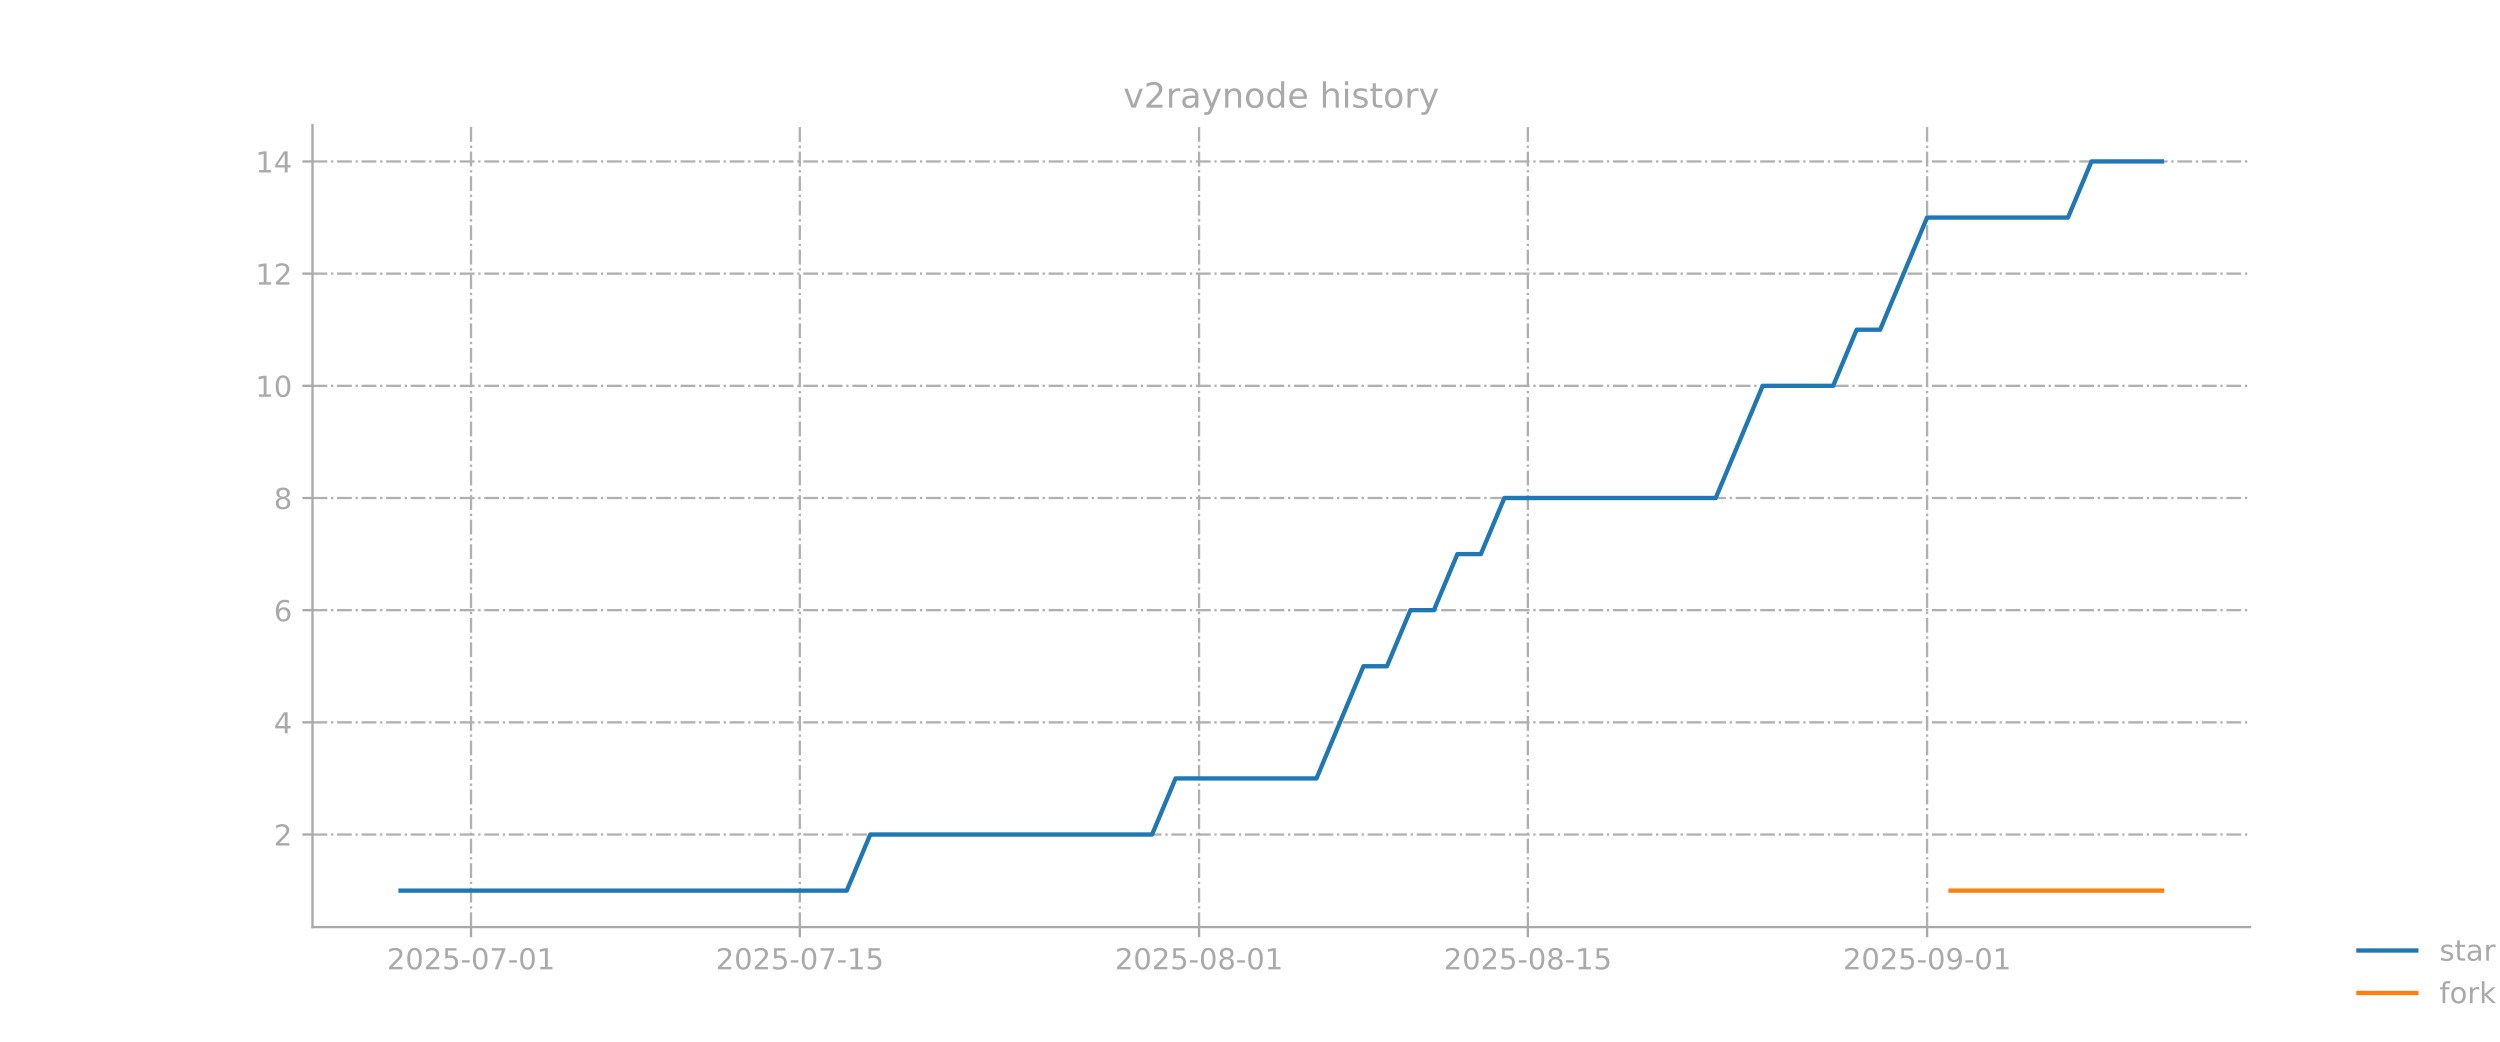
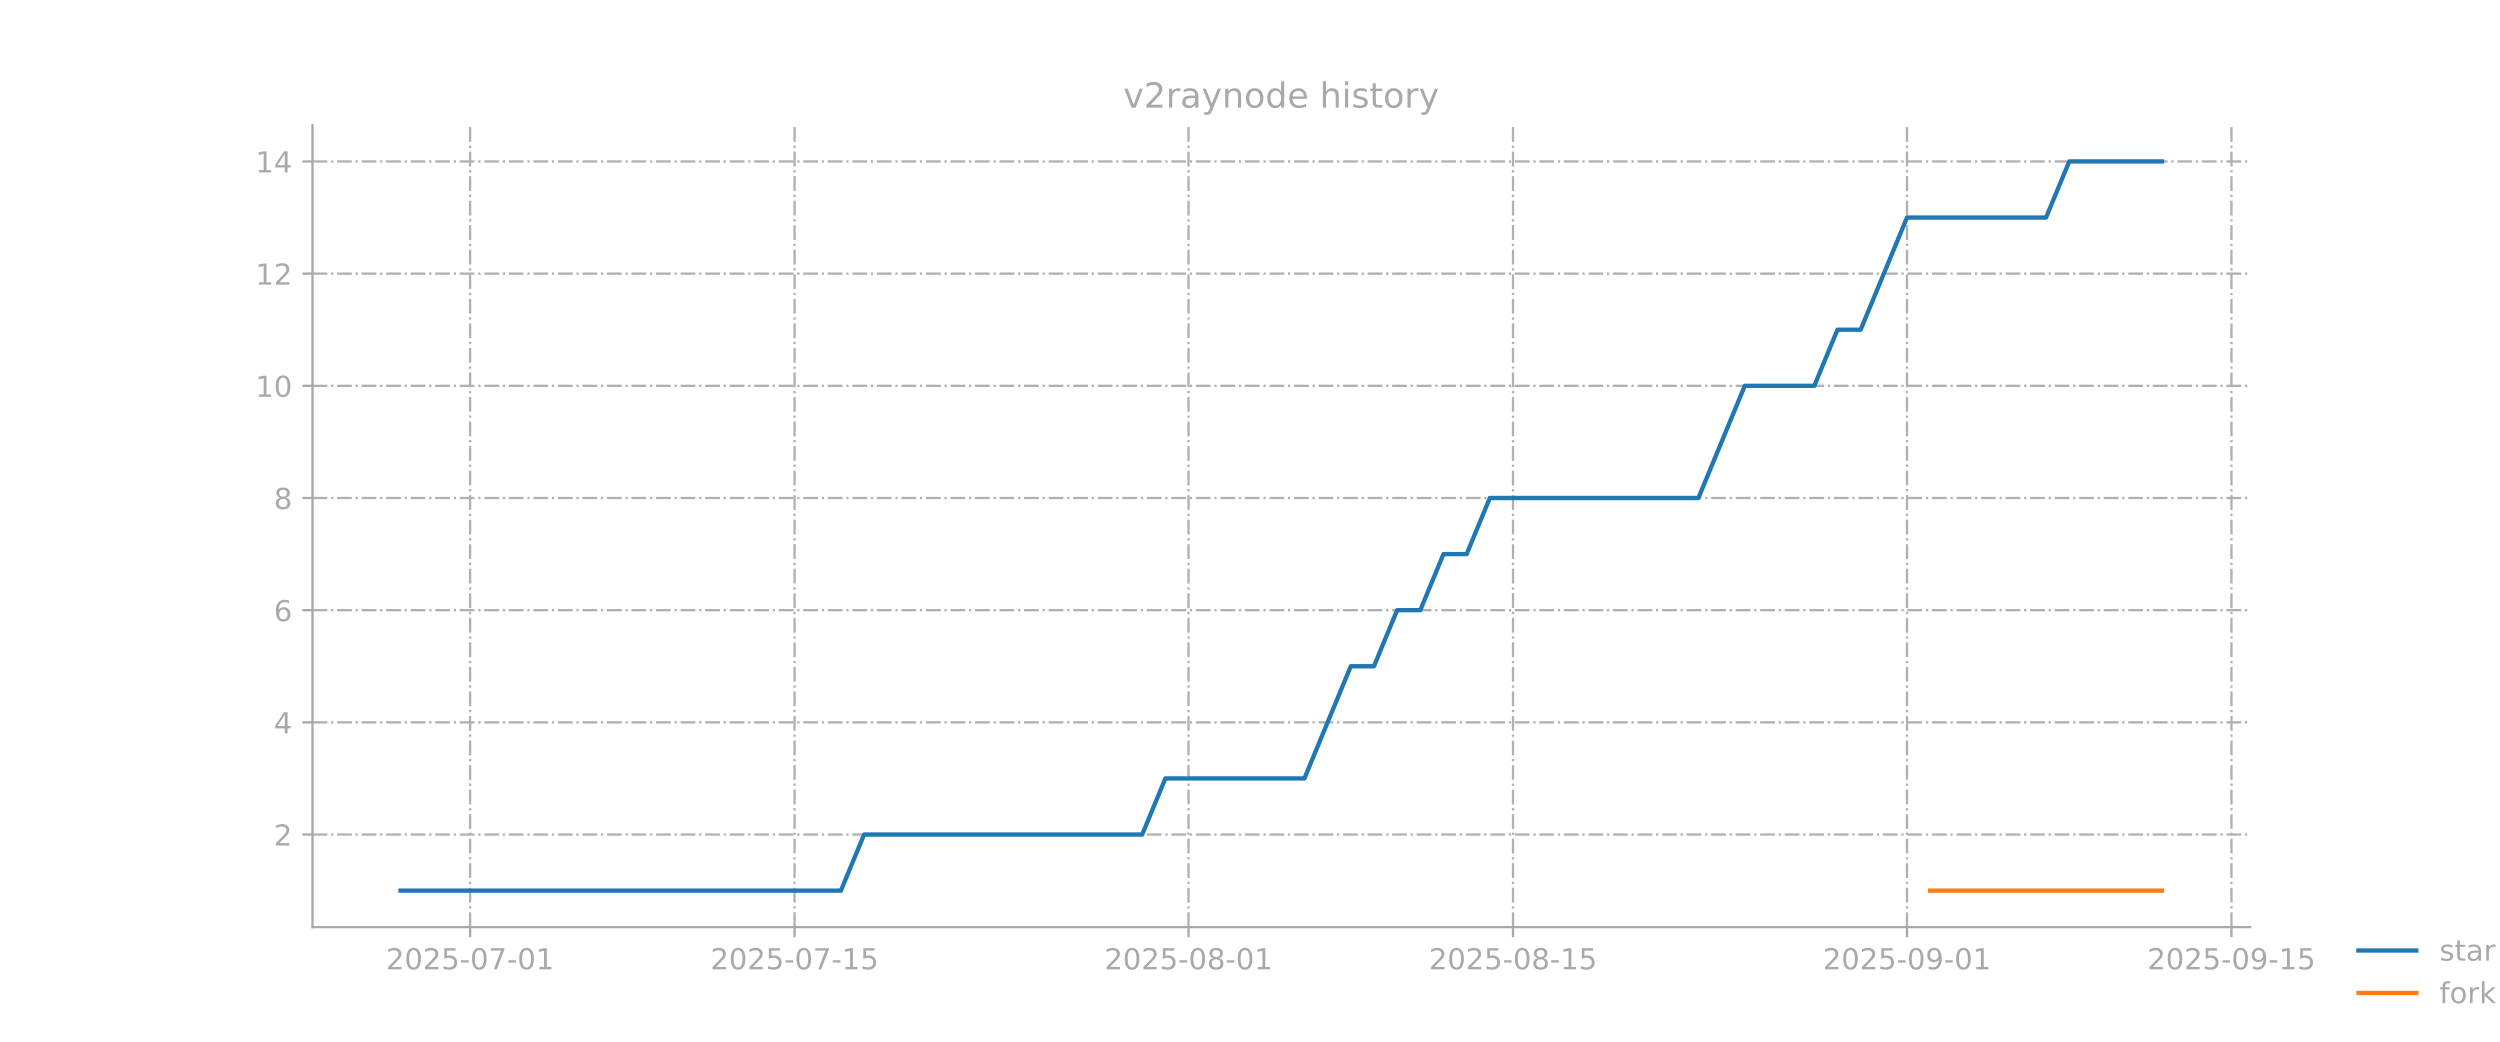
<svg xmlns="http://www.w3.org/2000/svg" xmlns:xlink="http://www.w3.org/1999/xlink" width="864pt" height="360pt" viewBox="0 0 864 360" version="1.1">
  <defs>
    <style type="text/css">*{stroke-linejoin: round; stroke-linecap: butt}</style>
  </defs>
  <g id="figure_1">
    <g id="patch_1">
      <path d="M 0 360  L 864 360  L 864 0  L 0 0  L 0 360  z " style="fill: none; opacity: 0" />
    </g>
    <g id="axes_1">
      <g id="patch_2">
        <path d="M 108 320.4  L 777.6 320.4  L 777.6 43.2  L 108 43.2  L 108 320.4  z " style="fill: none; opacity: 0" />
      </g>
      <g id="matplotlib.axis_1">
        <g id="xtick_1">
          <g id="line2d_1">
-             <path d="M 162.785 320.4  L 162.785 43.2  " clip-path="url(#pf9da9f8be7)" style="fill: none; stroke-dasharray: 5.12,1.28,0.8,1.28; stroke-dashoffset: 0; stroke: #b0b0b0; stroke-width: 0.8" />
+             <path d="M 162.465 320.4  L 162.465 43.2  " clip-path="url(#p95739f2fbc)" style="fill: none; stroke-dasharray: 5.12,1.28,0.8,1.28; stroke-dashoffset: 0; stroke: #b0b0b0; stroke-width: 0.8" />
          </g>
          <g id="line2d_2">
            <defs>
-               <path id="m1b3e5ca764" d="M 0 0  L 0 3.5  " style="stroke: #a9a9a9; stroke-width: 0.8" />
+               <path id="maee6876b68" d="M 0 0  L 0 3.5  " style="stroke: #a9a9a9; stroke-width: 0.8" />
            </defs>
            <g>
-               <use xlink:href="#m1b3e5ca764" x="162.785" y="320.4" style="fill: #a9a9a9; stroke: #a9a9a9; stroke-width: 0.8" />
+               <use xlink:href="#maee6876b68" x="162.465" y="320.4" style="fill: #a9a9a9; stroke: #a9a9a9; stroke-width: 0.8" />
            </g>
          </g>
          <g id="text_1">
-             <g style="fill: #a9a9a9" transform="translate(133.7276 334.9984) scale(0.1 -0.1)">
+             <g style="fill: #a9a9a9" transform="translate(133.4073 334.9984) scale(0.1 -0.1)">
              <defs>
                <path id="DejaVuSans-32" d="M 1228 531  L 3431 531  L 3431 0  L 469 0  L 469 531  Q 828 903 1448 1529  Q 2069 2156 2228 2338  Q 2531 2678 2651 2914  Q 2772 3150 2772 3378  Q 2772 3750 2511 3984  Q 2250 4219 1831 4219  Q 1534 4219 1204 4116  Q 875 4013 500 3803  L 500 4441  Q 881 4594 1212 4672  Q 1544 4750 1819 4750  Q 2544 4750 2975 4387  Q 3406 4025 3406 3419  Q 3406 3131 3298 2873  Q 3191 2616 2906 2266  Q 2828 2175 2409 1742  Q 1991 1309 1228 531  z " transform="scale(0.015625)" />
                <path id="DejaVuSans-30" d="M 2034 4250  Q 1547 4250 1301 3770  Q 1056 3291 1056 2328  Q 1056 1369 1301 889  Q 1547 409 2034 409  Q 2525 409 2770 889  Q 3016 1369 3016 2328  Q 3016 3291 2770 3770  Q 2525 4250 2034 4250  z M 2034 4750  Q 2819 4750 3233 4129  Q 3647 3509 3647 2328  Q 3647 1150 3233 529  Q 2819 -91 2034 -91  Q 1250 -91 836 529  Q 422 1150 422 2328  Q 422 3509 836 4129  Q 1250 4750 2034 4750  z " transform="scale(0.015625)" />
                <path id="DejaVuSans-35" d="M 691 4666  L 3169 4666  L 3169 4134  L 1269 4134  L 1269 2991  Q 1406 3038 1543 3061  Q 1681 3084 1819 3084  Q 2600 3084 3056 2656  Q 3513 2228 3513 1497  Q 3513 744 3044 326  Q 2575 -91 1722 -91  Q 1428 -91 1123 -41  Q 819 9 494 109  L 494 744  Q 775 591 1075 516  Q 1375 441 1709 441  Q 2250 441 2565 725  Q 2881 1009 2881 1497  Q 2881 1984 2565 2268  Q 2250 2553 1709 2553  Q 1456 2553 1204 2497  Q 953 2441 691 2322  L 691 4666  z " transform="scale(0.015625)" />
                <path id="DejaVuSans-2d" d="M 313 2009  L 1997 2009  L 1997 1497  L 313 1497  L 313 2009  z " transform="scale(0.015625)" />
                <path id="DejaVuSans-37" d="M 525 4666  L 3525 4666  L 3525 4397  L 1831 0  L 1172 0  L 2766 4134  L 525 4134  L 525 4666  z " transform="scale(0.015625)" />
                <path id="DejaVuSans-31" d="M 794 531  L 1825 531  L 1825 4091  L 703 3866  L 703 4441  L 1819 4666  L 2450 4666  L 2450 531  L 3481 531  L 3481 0  L 794 0  L 794 531  z " transform="scale(0.015625)" />
              </defs>
              <use xlink:href="#DejaVuSans-32" />
              <use xlink:href="#DejaVuSans-30" transform="translate(63.62305 0)" />
              <use xlink:href="#DejaVuSans-32" transform="translate(127.2461 0)" />
              <use xlink:href="#DejaVuSans-35" transform="translate(190.8691 0)" />
              <use xlink:href="#DejaVuSans-2d" transform="translate(254.4922 0)" />
              <use xlink:href="#DejaVuSans-30" transform="translate(290.5762 0)" />
              <use xlink:href="#DejaVuSans-37" transform="translate(354.1992 0)" />
              <use xlink:href="#DejaVuSans-2d" transform="translate(417.8223 0)" />
              <use xlink:href="#DejaVuSans-30" transform="translate(453.9062 0)" />
              <use xlink:href="#DejaVuSans-31" transform="translate(517.5293 0)" />
            </g>
          </g>
        </g>
        <g id="xtick_2">
          <g id="line2d_3">
-             <path d="M 276.415 320.4  L 276.415 43.2  " clip-path="url(#pf9da9f8be7)" style="fill: none; stroke-dasharray: 5.12,1.28,0.8,1.28; stroke-dashoffset: 0; stroke: #b0b0b0; stroke-width: 0.8" />
+             <path d="M 274.599 320.4  L 274.599 43.2  " clip-path="url(#p95739f2fbc)" style="fill: none; stroke-dasharray: 5.12,1.28,0.8,1.28; stroke-dashoffset: 0; stroke: #b0b0b0; stroke-width: 0.8" />
          </g>
          <g id="line2d_4">
            <g>
-               <use xlink:href="#m1b3e5ca764" x="276.415" y="320.4" style="fill: #a9a9a9; stroke: #a9a9a9; stroke-width: 0.8" />
+               <use xlink:href="#maee6876b68" x="274.599" y="320.4" style="fill: #a9a9a9; stroke: #a9a9a9; stroke-width: 0.8" />
            </g>
          </g>
          <g id="text_2">
-             <g style="fill: #a9a9a9" transform="translate(247.3567 334.9984) scale(0.1 -0.1)">
+             <g style="fill: #a9a9a9" transform="translate(245.5412 334.9984) scale(0.1 -0.1)">
              <use xlink:href="#DejaVuSans-32" />
              <use xlink:href="#DejaVuSans-30" transform="translate(63.62305 0)" />
              <use xlink:href="#DejaVuSans-32" transform="translate(127.2461 0)" />
              <use xlink:href="#DejaVuSans-35" transform="translate(190.8691 0)" />
              <use xlink:href="#DejaVuSans-2d" transform="translate(254.4922 0)" />
              <use xlink:href="#DejaVuSans-30" transform="translate(290.5762 0)" />
              <use xlink:href="#DejaVuSans-37" transform="translate(354.1992 0)" />
              <use xlink:href="#DejaVuSans-2d" transform="translate(417.8223 0)" />
              <use xlink:href="#DejaVuSans-31" transform="translate(453.9062 0)" />
              <use xlink:href="#DejaVuSans-35" transform="translate(517.5293 0)" />
            </g>
          </g>
        </g>
        <g id="xtick_3">
          <g id="line2d_5">
-             <path d="M 414.393 320.4  L 414.393 43.2  " clip-path="url(#pf9da9f8be7)" style="fill: none; stroke-dasharray: 5.12,1.28,0.8,1.28; stroke-dashoffset: 0; stroke: #b0b0b0; stroke-width: 0.8" />
+             <path d="M 410.762 320.4  L 410.762 43.2  " clip-path="url(#p95739f2fbc)" style="fill: none; stroke-dasharray: 5.12,1.28,0.8,1.28; stroke-dashoffset: 0; stroke: #b0b0b0; stroke-width: 0.8" />
          </g>
          <g id="line2d_6">
            <g>
-               <use xlink:href="#m1b3e5ca764" x="414.393" y="320.4" style="fill: #a9a9a9; stroke: #a9a9a9; stroke-width: 0.8" />
+               <use xlink:href="#maee6876b68" x="410.762" y="320.4" style="fill: #a9a9a9; stroke: #a9a9a9; stroke-width: 0.8" />
            </g>
          </g>
          <g id="text_3">
-             <g style="fill: #a9a9a9" transform="translate(385.3349 334.9984) scale(0.1 -0.1)">
+             <g style="fill: #a9a9a9" transform="translate(381.7039 334.9984) scale(0.1 -0.1)">
              <defs>
                <path id="DejaVuSans-38" d="M 2034 2216  Q 1584 2216 1326 1975  Q 1069 1734 1069 1313  Q 1069 891 1326 650  Q 1584 409 2034 409  Q 2484 409 2743 651  Q 3003 894 3003 1313  Q 3003 1734 2745 1975  Q 2488 2216 2034 2216  z M 1403 2484  Q 997 2584 770 2862  Q 544 3141 544 3541  Q 544 4100 942 4425  Q 1341 4750 2034 4750  Q 2731 4750 3128 4425  Q 3525 4100 3525 3541  Q 3525 3141 3298 2862  Q 3072 2584 2669 2484  Q 3125 2378 3379 2068  Q 3634 1759 3634 1313  Q 3634 634 3220 271  Q 2806 -91 2034 -91  Q 1263 -91 848 271  Q 434 634 434 1313  Q 434 1759 690 2068  Q 947 2378 1403 2484  z M 1172 3481  Q 1172 3119 1398 2916  Q 1625 2713 2034 2713  Q 2441 2713 2670 2916  Q 2900 3119 2900 3481  Q 2900 3844 2670 4047  Q 2441 4250 2034 4250  Q 1625 4250 1398 4047  Q 1172 3844 1172 3481  z " transform="scale(0.015625)" />
              </defs>
              <use xlink:href="#DejaVuSans-32" />
              <use xlink:href="#DejaVuSans-30" transform="translate(63.62305 0)" />
              <use xlink:href="#DejaVuSans-32" transform="translate(127.2461 0)" />
              <use xlink:href="#DejaVuSans-35" transform="translate(190.8691 0)" />
              <use xlink:href="#DejaVuSans-2d" transform="translate(254.4922 0)" />
              <use xlink:href="#DejaVuSans-30" transform="translate(290.5762 0)" />
              <use xlink:href="#DejaVuSans-38" transform="translate(354.1992 0)" />
              <use xlink:href="#DejaVuSans-2d" transform="translate(417.8223 0)" />
              <use xlink:href="#DejaVuSans-30" transform="translate(453.9062 0)" />
              <use xlink:href="#DejaVuSans-31" transform="translate(517.5293 0)" />
            </g>
          </g>
        </g>
        <g id="xtick_4">
          <g id="line2d_7">
-             <path d="M 528.022 320.4  L 528.022 43.2  " clip-path="url(#pf9da9f8be7)" style="fill: none; stroke-dasharray: 5.12,1.28,0.8,1.28; stroke-dashoffset: 0; stroke: #b0b0b0; stroke-width: 0.8" />
+             <path d="M 522.896 320.4  L 522.896 43.2  " clip-path="url(#p95739f2fbc)" style="fill: none; stroke-dasharray: 5.12,1.28,0.8,1.28; stroke-dashoffset: 0; stroke: #b0b0b0; stroke-width: 0.8" />
          </g>
          <g id="line2d_8">
            <g>
-               <use xlink:href="#m1b3e5ca764" x="528.022" y="320.4" style="fill: #a9a9a9; stroke: #a9a9a9; stroke-width: 0.8" />
+               <use xlink:href="#maee6876b68" x="522.896" y="320.4" style="fill: #a9a9a9; stroke: #a9a9a9; stroke-width: 0.8" />
            </g>
          </g>
          <g id="text_4">
-             <g style="fill: #a9a9a9" transform="translate(498.964 334.9984) scale(0.1 -0.1)">
+             <g style="fill: #a9a9a9" transform="translate(493.8379 334.9984) scale(0.1 -0.1)">
              <use xlink:href="#DejaVuSans-32" />
              <use xlink:href="#DejaVuSans-30" transform="translate(63.62305 0)" />
              <use xlink:href="#DejaVuSans-32" transform="translate(127.2461 0)" />
              <use xlink:href="#DejaVuSans-35" transform="translate(190.8691 0)" />
              <use xlink:href="#DejaVuSans-2d" transform="translate(254.4922 0)" />
              <use xlink:href="#DejaVuSans-30" transform="translate(290.5762 0)" />
              <use xlink:href="#DejaVuSans-38" transform="translate(354.1992 0)" />
              <use xlink:href="#DejaVuSans-2d" transform="translate(417.8223 0)" />
              <use xlink:href="#DejaVuSans-31" transform="translate(453.9062 0)" />
              <use xlink:href="#DejaVuSans-35" transform="translate(517.5293 0)" />
            </g>
          </g>
        </g>
        <g id="xtick_5">
          <g id="line2d_9">
-             <path d="M 666 320.4  L 666 43.2  " clip-path="url(#pf9da9f8be7)" style="fill: none; stroke-dasharray: 5.12,1.28,0.8,1.28; stroke-dashoffset: 0; stroke: #b0b0b0; stroke-width: 0.8" />
+             <path d="M 659.058 320.4  L 659.058 43.2  " clip-path="url(#p95739f2fbc)" style="fill: none; stroke-dasharray: 5.12,1.28,0.8,1.28; stroke-dashoffset: 0; stroke: #b0b0b0; stroke-width: 0.8" />
          </g>
          <g id="line2d_10">
            <g>
-               <use xlink:href="#m1b3e5ca764" x="666" y="320.4" style="fill: #a9a9a9; stroke: #a9a9a9; stroke-width: 0.8" />
+               <use xlink:href="#maee6876b68" x="659.058" y="320.4" style="fill: #a9a9a9; stroke: #a9a9a9; stroke-width: 0.8" />
            </g>
          </g>
          <g id="text_5">
-             <g style="fill: #a9a9a9" transform="translate(636.9422 334.9984) scale(0.1 -0.1)">
+             <g style="fill: #a9a9a9" transform="translate(630.0006 334.9984) scale(0.1 -0.1)">
              <defs>
                <path id="DejaVuSans-39" d="M 703 97  L 703 672  Q 941 559 1184 500  Q 1428 441 1663 441  Q 2288 441 2617 861  Q 2947 1281 2994 2138  Q 2813 1869 2534 1725  Q 2256 1581 1919 1581  Q 1219 1581 811 2004  Q 403 2428 403 3163  Q 403 3881 828 4315  Q 1253 4750 1959 4750  Q 2769 4750 3195 4129  Q 3622 3509 3622 2328  Q 3622 1225 3098 567  Q 2575 -91 1691 -91  Q 1453 -91 1209 -44  Q 966 3 703 97  z M 1959 2075  Q 2384 2075 2632 2365  Q 2881 2656 2881 3163  Q 2881 3666 2632 3958  Q 2384 4250 1959 4250  Q 1534 4250 1286 3958  Q 1038 3666 1038 3163  Q 1038 2656 1286 2365  Q 1534 2075 1959 2075  z " transform="scale(0.015625)" />
              </defs>
              <use xlink:href="#DejaVuSans-32" />
              <use xlink:href="#DejaVuSans-30" transform="translate(63.62305 0)" />
              <use xlink:href="#DejaVuSans-32" transform="translate(127.2461 0)" />
              <use xlink:href="#DejaVuSans-35" transform="translate(190.8691 0)" />
              <use xlink:href="#DejaVuSans-2d" transform="translate(254.4922 0)" />
              <use xlink:href="#DejaVuSans-30" transform="translate(290.5762 0)" />
              <use xlink:href="#DejaVuSans-39" transform="translate(354.1992 0)" />
              <use xlink:href="#DejaVuSans-2d" transform="translate(417.8223 0)" />
              <use xlink:href="#DejaVuSans-30" transform="translate(453.9062 0)" />
              <use xlink:href="#DejaVuSans-31" transform="translate(517.5293 0)" />
            </g>
          </g>
        </g>
+         <g id="xtick_6">
+           <g id="line2d_11">
+             <path d="M 771.192 320.4  L 771.192 43.2  " clip-path="url(#p95739f2fbc)" style="fill: none; stroke-dasharray: 5.12,1.28,0.8,1.28; stroke-dashoffset: 0; stroke: #b0b0b0; stroke-width: 0.8" />
+           </g>
+           <g id="line2d_12">
+             <g>
+               <use xlink:href="#maee6876b68" x="771.192" y="320.4" style="fill: #a9a9a9; stroke: #a9a9a9; stroke-width: 0.8" />
+             </g>
+           </g>
+           <g id="text_6">
+             <g style="fill: #a9a9a9" transform="translate(742.1345 334.9984) scale(0.1 -0.1)">
+               <use xlink:href="#DejaVuSans-32" />
+               <use xlink:href="#DejaVuSans-30" transform="translate(63.62305 0)" />
+               <use xlink:href="#DejaVuSans-32" transform="translate(127.2461 0)" />
+               <use xlink:href="#DejaVuSans-35" transform="translate(190.8691 0)" />
+               <use xlink:href="#DejaVuSans-2d" transform="translate(254.4922 0)" />
+               <use xlink:href="#DejaVuSans-30" transform="translate(290.5762 0)" />
+               <use xlink:href="#DejaVuSans-39" transform="translate(354.1992 0)" />
+               <use xlink:href="#DejaVuSans-2d" transform="translate(417.8223 0)" />
+               <use xlink:href="#DejaVuSans-31" transform="translate(453.9062 0)" />
+               <use xlink:href="#DejaVuSans-35" transform="translate(517.5293 0)" />
+             </g>
+           </g>
+         </g>
      </g>
      <g id="matplotlib.axis_2">
        <g id="ytick_1">
-           <g id="line2d_11">
-             <path d="M 108 288.415  L 777.6 288.415  " clip-path="url(#pf9da9f8be7)" style="fill: none; stroke-dasharray: 5.12,1.28,0.8,1.28; stroke-dashoffset: 0; stroke: #b0b0b0; stroke-width: 0.8" />
-           </g>
-           <g id="line2d_12">
+           <g id="line2d_13">
+             <path d="M 108 288.415  L 777.6 288.415  " clip-path="url(#p95739f2fbc)" style="fill: none; stroke-dasharray: 5.12,1.28,0.8,1.28; stroke-dashoffset: 0; stroke: #b0b0b0; stroke-width: 0.8" />
+           </g>
+           <g id="line2d_14">
            <defs>
-               <path id="m83f21cb648" d="M 0 0  L -3.5 0  " style="stroke: #a9a9a9; stroke-width: 0.8" />
+               <path id="m16bb653e9c" d="M 0 0  L -3.5 0  " style="stroke: #a9a9a9; stroke-width: 0.8" />
            </defs>
            <g>
-               <use xlink:href="#m83f21cb648" x="108" y="288.415" style="fill: #a9a9a9; stroke: #a9a9a9; stroke-width: 0.8" />
-             </g>
-           </g>
-           <g id="text_6">
+               <use xlink:href="#m16bb653e9c" x="108" y="288.415" style="fill: #a9a9a9; stroke: #a9a9a9; stroke-width: 0.8" />
+             </g>
+           </g>
+           <g id="text_7">
            <g style="fill: #a9a9a9" transform="translate(94.6375 292.2146) scale(0.1 -0.1)">
              <use xlink:href="#DejaVuSans-32" />
            </g>
          </g>
        </g>
        <g id="ytick_2">
-           <g id="line2d_13">
-             <path d="M 108 249.646  L 777.6 249.646  " clip-path="url(#pf9da9f8be7)" style="fill: none; stroke-dasharray: 5.12,1.28,0.8,1.28; stroke-dashoffset: 0; stroke: #b0b0b0; stroke-width: 0.8" />
-           </g>
-           <g id="line2d_14">
-             <g>
-               <use xlink:href="#m83f21cb648" x="108" y="249.646" style="fill: #a9a9a9; stroke: #a9a9a9; stroke-width: 0.8" />
-             </g>
-           </g>
-           <g id="text_7">
+           <g id="line2d_15">
+             <path d="M 108 249.646  L 777.6 249.646  " clip-path="url(#p95739f2fbc)" style="fill: none; stroke-dasharray: 5.12,1.28,0.8,1.28; stroke-dashoffset: 0; stroke: #b0b0b0; stroke-width: 0.8" />
+           </g>
+           <g id="line2d_16">
+             <g>
+               <use xlink:href="#m16bb653e9c" x="108" y="249.646" style="fill: #a9a9a9; stroke: #a9a9a9; stroke-width: 0.8" />
+             </g>
+           </g>
+           <g id="text_8">
            <g style="fill: #a9a9a9" transform="translate(94.6375 253.4454) scale(0.1 -0.1)">
              <defs>
                <path id="DejaVuSans-34" d="M 2419 4116  L 825 1625  L 2419 1625  L 2419 4116  z M 2253 4666  L 3047 4666  L 3047 1625  L 3713 1625  L 3713 1100  L 3047 1100  L 3047 0  L 2419 0  L 2419 1100  L 313 1100  L 313 1709  L 2253 4666  z " transform="scale(0.015625)" />
              </defs>
              <use xlink:href="#DejaVuSans-34" />
            </g>
          </g>
        </g>
        <g id="ytick_3">
-           <g id="line2d_15">
-             <path d="M 108 210.877  L 777.6 210.877  " clip-path="url(#pf9da9f8be7)" style="fill: none; stroke-dasharray: 5.12,1.28,0.8,1.28; stroke-dashoffset: 0; stroke: #b0b0b0; stroke-width: 0.8" />
-           </g>
-           <g id="line2d_16">
-             <g>
-               <use xlink:href="#m83f21cb648" x="108" y="210.877" style="fill: #a9a9a9; stroke: #a9a9a9; stroke-width: 0.8" />
-             </g>
-           </g>
-           <g id="text_8">
+           <g id="line2d_17">
+             <path d="M 108 210.877  L 777.6 210.877  " clip-path="url(#p95739f2fbc)" style="fill: none; stroke-dasharray: 5.12,1.28,0.8,1.28; stroke-dashoffset: 0; stroke: #b0b0b0; stroke-width: 0.8" />
+           </g>
+           <g id="line2d_18">
+             <g>
+               <use xlink:href="#m16bb653e9c" x="108" y="210.877" style="fill: #a9a9a9; stroke: #a9a9a9; stroke-width: 0.8" />
+             </g>
+           </g>
+           <g id="text_9">
            <g style="fill: #a9a9a9" transform="translate(94.6375 214.6761) scale(0.1 -0.1)">
              <defs>
                <path id="DejaVuSans-36" d="M 2113 2584  Q 1688 2584 1439 2293  Q 1191 2003 1191 1497  Q 1191 994 1439 701  Q 1688 409 2113 409  Q 2538 409 2786 701  Q 3034 994 3034 1497  Q 3034 2003 2786 2293  Q 2538 2584 2113 2584  z M 3366 4563  L 3366 3988  Q 3128 4100 2886 4159  Q 2644 4219 2406 4219  Q 1781 4219 1451 3797  Q 1122 3375 1075 2522  Q 1259 2794 1537 2939  Q 1816 3084 2150 3084  Q 2853 3084 3261 2657  Q 3669 2231 3669 1497  Q 3669 778 3244 343  Q 2819 -91 2113 -91  Q 1303 -91 875 529  Q 447 1150 447 2328  Q 447 3434 972 4092  Q 1497 4750 2381 4750  Q 2619 4750 2861 4703  Q 3103 4656 3366 4563  z " transform="scale(0.015625)" />
              </defs>
              <use xlink:href="#DejaVuSans-36" />
            </g>
          </g>
        </g>
        <g id="ytick_4">
-           <g id="line2d_17">
-             <path d="M 108 172.108  L 777.6 172.108  " clip-path="url(#pf9da9f8be7)" style="fill: none; stroke-dasharray: 5.12,1.28,0.8,1.28; stroke-dashoffset: 0; stroke: #b0b0b0; stroke-width: 0.8" />
-           </g>
-           <g id="line2d_18">
-             <g>
-               <use xlink:href="#m83f21cb648" x="108" y="172.108" style="fill: #a9a9a9; stroke: #a9a9a9; stroke-width: 0.8" />
-             </g>
-           </g>
-           <g id="text_9">
+           <g id="line2d_19">
+             <path d="M 108 172.108  L 777.6 172.108  " clip-path="url(#p95739f2fbc)" style="fill: none; stroke-dasharray: 5.12,1.28,0.8,1.28; stroke-dashoffset: 0; stroke: #b0b0b0; stroke-width: 0.8" />
+           </g>
+           <g id="line2d_20">
+             <g>
+               <use xlink:href="#m16bb653e9c" x="108" y="172.108" style="fill: #a9a9a9; stroke: #a9a9a9; stroke-width: 0.8" />
+             </g>
+           </g>
+           <g id="text_10">
            <g style="fill: #a9a9a9" transform="translate(94.6375 175.9069) scale(0.1 -0.1)">
              <use xlink:href="#DejaVuSans-38" />
            </g>
          </g>
        </g>
        <g id="ytick_5">
-           <g id="line2d_19">
-             <path d="M 108 133.338  L 777.6 133.338  " clip-path="url(#pf9da9f8be7)" style="fill: none; stroke-dasharray: 5.12,1.28,0.8,1.28; stroke-dashoffset: 0; stroke: #b0b0b0; stroke-width: 0.8" />
-           </g>
-           <g id="line2d_20">
-             <g>
-               <use xlink:href="#m83f21cb648" x="108" y="133.338" style="fill: #a9a9a9; stroke: #a9a9a9; stroke-width: 0.8" />
-             </g>
-           </g>
-           <g id="text_10">
+           <g id="line2d_21">
+             <path d="M 108 133.338  L 777.6 133.338  " clip-path="url(#p95739f2fbc)" style="fill: none; stroke-dasharray: 5.12,1.28,0.8,1.28; stroke-dashoffset: 0; stroke: #b0b0b0; stroke-width: 0.8" />
+           </g>
+           <g id="line2d_22">
+             <g>
+               <use xlink:href="#m16bb653e9c" x="108" y="133.338" style="fill: #a9a9a9; stroke: #a9a9a9; stroke-width: 0.8" />
+             </g>
+           </g>
+           <g id="text_11">
            <g style="fill: #a9a9a9" transform="translate(88.275 137.1377) scale(0.1 -0.1)">
              <use xlink:href="#DejaVuSans-31" />
              <use xlink:href="#DejaVuSans-30" transform="translate(63.62305 0)" />
            </g>
          </g>
        </g>
        <g id="ytick_6">
-           <g id="line2d_21">
-             <path d="M 108 94.569  L 777.6 94.569  " clip-path="url(#pf9da9f8be7)" style="fill: none; stroke-dasharray: 5.12,1.28,0.8,1.28; stroke-dashoffset: 0; stroke: #b0b0b0; stroke-width: 0.8" />
-           </g>
-           <g id="line2d_22">
-             <g>
-               <use xlink:href="#m83f21cb648" x="108" y="94.569" style="fill: #a9a9a9; stroke: #a9a9a9; stroke-width: 0.8" />
-             </g>
-           </g>
-           <g id="text_11">
+           <g id="line2d_23">
+             <path d="M 108 94.569  L 777.6 94.569  " clip-path="url(#p95739f2fbc)" style="fill: none; stroke-dasharray: 5.12,1.28,0.8,1.28; stroke-dashoffset: 0; stroke: #b0b0b0; stroke-width: 0.8" />
+           </g>
+           <g id="line2d_24">
+             <g>
+               <use xlink:href="#m16bb653e9c" x="108" y="94.569" style="fill: #a9a9a9; stroke: #a9a9a9; stroke-width: 0.8" />
+             </g>
+           </g>
+           <g id="text_12">
            <g style="fill: #a9a9a9" transform="translate(88.275 98.36845) scale(0.1 -0.1)">
              <use xlink:href="#DejaVuSans-31" />
              <use xlink:href="#DejaVuSans-32" transform="translate(63.62305 0)" />
            </g>
          </g>
        </g>
        <g id="ytick_7">
-           <g id="line2d_23">
-             <path d="M 108 55.8  L 777.6 55.8  " clip-path="url(#pf9da9f8be7)" style="fill: none; stroke-dasharray: 5.12,1.28,0.8,1.28; stroke-dashoffset: 0; stroke: #b0b0b0; stroke-width: 0.8" />
-           </g>
-           <g id="line2d_24">
-             <g>
-               <use xlink:href="#m83f21cb648" x="108" y="55.8" style="fill: #a9a9a9; stroke: #a9a9a9; stroke-width: 0.8" />
-             </g>
-           </g>
-           <g id="text_12">
+           <g id="line2d_25">
+             <path d="M 108 55.8  L 777.6 55.8  " clip-path="url(#p95739f2fbc)" style="fill: none; stroke-dasharray: 5.12,1.28,0.8,1.28; stroke-dashoffset: 0; stroke: #b0b0b0; stroke-width: 0.8" />
+           </g>
+           <g id="line2d_26">
+             <g>
+               <use xlink:href="#m16bb653e9c" x="108" y="55.8" style="fill: #a9a9a9; stroke: #a9a9a9; stroke-width: 0.8" />
+             </g>
+           </g>
+           <g id="text_13">
            <g style="fill: #a9a9a9" transform="translate(88.275 59.59922) scale(0.1 -0.1)">
              <use xlink:href="#DejaVuSans-31" />
              <use xlink:href="#DejaVuSans-34" transform="translate(63.62305 0)" />
            </g>
          </g>
        </g>
      </g>
-       <g id="line2d_25">
-         <path d="M 138.436 307.8  L 146.553 307.8  L 154.669 307.8  L 162.785 307.8  L 170.902 307.8  L 179.018 307.8  L 187.135 307.8  L 195.251 307.8  L 203.367 307.8  L 211.484 307.8  L 219.6 307.8  L 227.716 307.8  L 235.833 307.8  L 243.949 307.8  L 252.065 307.8  L 260.182 307.8  L 268.298 307.8  L 276.415 307.8  L 284.531 307.8  L 292.647 307.8  L 300.764 288.415  L 308.88 288.415  L 316.996 288.415  L 325.113 288.415  L 333.229 288.415  L 341.345 288.415  L 349.462 288.415  L 357.578 288.415  L 365.695 288.415  L 373.811 288.415  L 381.927 288.415  L 390.044 288.415  L 398.16 288.415  L 406.276 269.031  L 414.393 269.031  L 422.509 269.031  L 430.625 269.031  L 438.742 269.031  L 446.858 269.031  L 454.975 269.031  L 463.091 249.646  L 471.207 230.262  L 479.324 230.262  L 487.44 210.877  L 495.556 210.877  L 503.673 191.492  L 511.789 191.492  L 519.905 172.108  L 528.022 172.108  L 536.138 172.108  L 544.255 172.108  L 552.371 172.108  L 560.487 172.108  L 568.604 172.108  L 576.72 172.108  L 584.836 172.108  L 592.953 172.108  L 601.069 152.723  L 609.185 133.338  L 617.302 133.338  L 625.418 133.338  L 633.535 133.338  L 641.651 113.954  L 649.767 113.954  L 657.884 94.569  L 666 75.185  L 674.116 75.185  L 682.233 75.185  L 690.349 75.185  L 698.465 75.185  L 706.582 75.185  L 714.698 75.185  L 722.815 55.8  L 730.931 55.8  L 739.047 55.8  L 747.164 55.8  " clip-path="url(#pf9da9f8be7)" style="fill: none; stroke: #1f77b4; stroke-width: 1.5; stroke-linecap: square" />
-       </g>
-       <g id="line2d_26">
-         <path d="M 674.116 307.8  L 682.233 307.8  L 690.349 307.8  L 698.465 307.8  L 706.582 307.8  L 714.698 307.8  L 722.815 307.8  L 730.931 307.8  L 739.047 307.8  L 747.164 307.8  " clip-path="url(#pf9da9f8be7)" style="fill: none; stroke: #ff7f0e; stroke-width: 1.5; stroke-linecap: square" />
+       <g id="line2d_27">
+         <path d="M 138.436 307.8  L 146.446 307.8  L 154.456 307.8  L 162.465 307.8  L 170.475 307.8  L 178.484 307.8  L 186.494 307.8  L 194.503 307.8  L 202.513 307.8  L 210.522 307.8  L 218.532 307.8  L 226.542 307.8  L 234.551 307.8  L 242.561 307.8  L 250.57 307.8  L 258.58 307.8  L 266.589 307.8  L 274.599 307.8  L 282.609 307.8  L 290.618 307.8  L 298.628 288.415  L 306.637 288.415  L 314.647 288.415  L 322.656 288.415  L 330.666 288.415  L 338.676 288.415  L 346.685 288.415  L 354.695 288.415  L 362.704 288.415  L 370.714 288.415  L 378.723 288.415  L 386.733 288.415  L 394.743 288.415  L 402.752 269.031  L 410.762 269.031  L 418.771 269.031  L 426.781 269.031  L 434.79 269.031  L 442.8 269.031  L 450.81 269.031  L 458.819 249.646  L 466.829 230.262  L 474.838 230.262  L 482.848 210.877  L 490.857 210.877  L 498.867 191.492  L 506.877 191.492  L 514.886 172.108  L 522.896 172.108  L 530.905 172.108  L 538.915 172.108  L 546.924 172.108  L 554.934 172.108  L 562.944 172.108  L 570.953 172.108  L 578.963 172.108  L 586.972 172.108  L 594.982 152.723  L 602.991 133.338  L 611.001 133.338  L 619.011 133.338  L 627.02 133.338  L 635.03 113.954  L 643.039 113.954  L 651.049 94.569  L 659.058 75.185  L 667.068 75.185  L 675.078 75.185  L 683.087 75.185  L 691.097 75.185  L 699.106 75.185  L 707.116 75.185  L 715.125 55.8  L 723.135 55.8  L 731.144 55.8  L 739.154 55.8  L 747.164 55.8  " clip-path="url(#p95739f2fbc)" style="fill: none; stroke: #1f77b4; stroke-width: 1.5; stroke-linecap: square" />
+       </g>
+       <g id="line2d_28">
+         <path d="M 667.068 307.8  L 675.078 307.8  L 683.087 307.8  L 691.097 307.8  L 699.106 307.8  L 707.116 307.8  L 715.125 307.8  L 723.135 307.8  L 731.144 307.8  L 739.154 307.8  L 747.164 307.8  " clip-path="url(#p95739f2fbc)" style="fill: none; stroke: #ff7f0e; stroke-width: 1.5; stroke-linecap: square" />
      </g>
      <g id="patch_3">
        <path d="M 108 320.4  L 108 43.2  " style="fill: none; stroke: #a9a9a9; stroke-width: 0.8; stroke-linejoin: miter; stroke-linecap: square" />
      </g>
      <g id="patch_4">
        <path d="M 777.6 320.4  L 777.6 43.2  " style="fill: none" />
      </g>
      <g id="patch_5">
        <path d="M 108 320.4  L 777.6 320.4  " style="fill: none; stroke: #a9a9a9; stroke-width: 0.8; stroke-linejoin: miter; stroke-linecap: square" />
      </g>
      <g id="patch_6">
        <path d="M 108 43.2  L 777.6 43.2  " style="fill: none" />
      </g>
-       <g id="text_13">
+       <g id="text_14">
        <g style="fill: #a9a9a9" transform="translate(388.2188 37.2) scale(0.12 -0.12)">
          <defs>
            <path id="DejaVuSans-76" d="M 191 3500  L 800 3500  L 1894 563  L 2988 3500  L 3597 3500  L 2284 0  L 1503 0  L 191 3500  z " transform="scale(0.015625)" />
            <path id="DejaVuSans-72" d="M 2631 2963  Q 2534 3019 2420 3045  Q 2306 3072 2169 3072  Q 1681 3072 1420 2755  Q 1159 2438 1159 1844  L 1159 0  L 581 0  L 581 3500  L 1159 3500  L 1159 2956  Q 1341 3275 1631 3429  Q 1922 3584 2338 3584  Q 2397 3584 2469 3576  Q 2541 3569 2628 3553  L 2631 2963  z " transform="scale(0.015625)" />
            <path id="DejaVuSans-61" d="M 2194 1759  Q 1497 1759 1228 1600  Q 959 1441 959 1056  Q 959 750 1161 570  Q 1363 391 1709 391  Q 2188 391 2477 730  Q 2766 1069 2766 1631  L 2766 1759  L 2194 1759  z M 3341 1997  L 3341 0  L 2766 0  L 2766 531  Q 2569 213 2275 61  Q 1981 -91 1556 -91  Q 1019 -91 701 211  Q 384 513 384 1019  Q 384 1609 779 1909  Q 1175 2209 1959 2209  L 2766 2209  L 2766 2266  Q 2766 2663 2505 2880  Q 2244 3097 1772 3097  Q 1472 3097 1187 3025  Q 903 2953 641 2809  L 641 3341  Q 956 3463 1253 3523  Q 1550 3584 1831 3584  Q 2591 3584 2966 3190  Q 3341 2797 3341 1997  z " transform="scale(0.015625)" />
            <path id="DejaVuSans-79" d="M 2059 -325  Q 1816 -950 1584 -1140  Q 1353 -1331 966 -1331  L 506 -1331  L 506 -850  L 844 -850  Q 1081 -850 1212 -737  Q 1344 -625 1503 -206  L 1606 56  L 191 3500  L 800 3500  L 1894 763  L 2988 3500  L 3597 3500  L 2059 -325  z " transform="scale(0.015625)" />
            <path id="DejaVuSans-6e" d="M 3513 2113  L 3513 0  L 2938 0  L 2938 2094  Q 2938 2591 2744 2837  Q 2550 3084 2163 3084  Q 1697 3084 1428 2787  Q 1159 2491 1159 1978  L 1159 0  L 581 0  L 581 3500  L 1159 3500  L 1159 2956  Q 1366 3272 1645 3428  Q 1925 3584 2291 3584  Q 2894 3584 3203 3211  Q 3513 2838 3513 2113  z " transform="scale(0.015625)" />
            <path id="DejaVuSans-6f" d="M 1959 3097  Q 1497 3097 1228 2736  Q 959 2375 959 1747  Q 959 1119 1226 758  Q 1494 397 1959 397  Q 2419 397 2687 759  Q 2956 1122 2956 1747  Q 2956 2369 2687 2733  Q 2419 3097 1959 3097  z M 1959 3584  Q 2709 3584 3137 3096  Q 3566 2609 3566 1747  Q 3566 888 3137 398  Q 2709 -91 1959 -91  Q 1206 -91 779 398  Q 353 888 353 1747  Q 353 2609 779 3096  Q 1206 3584 1959 3584  z " transform="scale(0.015625)" />
            <path id="DejaVuSans-64" d="M 2906 2969  L 2906 4863  L 3481 4863  L 3481 0  L 2906 0  L 2906 525  Q 2725 213 2448 61  Q 2172 -91 1784 -91  Q 1150 -91 751 415  Q 353 922 353 1747  Q 353 2572 751 3078  Q 1150 3584 1784 3584  Q 2172 3584 2448 3432  Q 2725 3281 2906 2969  z M 947 1747  Q 947 1113 1208 752  Q 1469 391 1925 391  Q 2381 391 2643 752  Q 2906 1113 2906 1747  Q 2906 2381 2643 2742  Q 2381 3103 1925 3103  Q 1469 3103 1208 2742  Q 947 2381 947 1747  z " transform="scale(0.015625)" />
            <path id="DejaVuSans-65" d="M 3597 1894  L 3597 1613  L 953 1613  Q 991 1019 1311 708  Q 1631 397 2203 397  Q 2534 397 2845 478  Q 3156 559 3463 722  L 3463 178  Q 3153 47 2828 -22  Q 2503 -91 2169 -91  Q 1331 -91 842 396  Q 353 884 353 1716  Q 353 2575 817 3079  Q 1281 3584 2069 3584  Q 2775 3584 3186 3129  Q 3597 2675 3597 1894  z M 3022 2063  Q 3016 2534 2758 2815  Q 2500 3097 2075 3097  Q 1594 3097 1305 2825  Q 1016 2553 972 2059  L 3022 2063  z " transform="scale(0.015625)" />
            <path id="DejaVuSans-20" transform="scale(0.015625)" />
            <path id="DejaVuSans-68" d="M 3513 2113  L 3513 0  L 2938 0  L 2938 2094  Q 2938 2591 2744 2837  Q 2550 3084 2163 3084  Q 1697 3084 1428 2787  Q 1159 2491 1159 1978  L 1159 0  L 581 0  L 581 4863  L 1159 4863  L 1159 2956  Q 1366 3272 1645 3428  Q 1925 3584 2291 3584  Q 2894 3584 3203 3211  Q 3513 2838 3513 2113  z " transform="scale(0.015625)" />
            <path id="DejaVuSans-69" d="M 603 3500  L 1178 3500  L 1178 0  L 603 0  L 603 3500  z M 603 4863  L 1178 4863  L 1178 4134  L 603 4134  L 603 4863  z " transform="scale(0.015625)" />
            <path id="DejaVuSans-73" d="M 2834 3397  L 2834 2853  Q 2591 2978 2328 3040  Q 2066 3103 1784 3103  Q 1356 3103 1142 2972  Q 928 2841 928 2578  Q 928 2378 1081 2264  Q 1234 2150 1697 2047  L 1894 2003  Q 2506 1872 2764 1633  Q 3022 1394 3022 966  Q 3022 478 2636 193  Q 2250 -91 1575 -91  Q 1294 -91 989 -36  Q 684 19 347 128  L 347 722  Q 666 556 975 473  Q 1284 391 1588 391  Q 1994 391 2212 530  Q 2431 669 2431 922  Q 2431 1156 2273 1281  Q 2116 1406 1581 1522  L 1381 1569  Q 847 1681 609 1914  Q 372 2147 372 2553  Q 372 3047 722 3315  Q 1072 3584 1716 3584  Q 2034 3584 2315 3537  Q 2597 3491 2834 3397  z " transform="scale(0.015625)" />
            <path id="DejaVuSans-74" d="M 1172 4494  L 1172 3500  L 2356 3500  L 2356 3053  L 1172 3053  L 1172 1153  Q 1172 725 1289 603  Q 1406 481 1766 481  L 2356 481  L 2356 0  L 1766 0  Q 1100 0 847 248  Q 594 497 594 1153  L 594 3053  L 172 3053  L 172 3500  L 594 3500  L 594 4494  L 1172 4494  z " transform="scale(0.015625)" />
          </defs>
          <use xlink:href="#DejaVuSans-76" />
          <use xlink:href="#DejaVuSans-32" transform="translate(59.17969 0)" />
          <use xlink:href="#DejaVuSans-72" transform="translate(122.8027 0)" />
          <use xlink:href="#DejaVuSans-61" transform="translate(163.916 0)" />
          <use xlink:href="#DejaVuSans-79" transform="translate(225.1953 0)" />
          <use xlink:href="#DejaVuSans-6e" transform="translate(284.375 0)" />
          <use xlink:href="#DejaVuSans-6f" transform="translate(347.7539 0)" />
          <use xlink:href="#DejaVuSans-64" transform="translate(408.9355 0)" />
          <use xlink:href="#DejaVuSans-65" transform="translate(472.4121 0)" />
          <use xlink:href="#DejaVuSans-20" transform="translate(533.9355 0)" />
          <use xlink:href="#DejaVuSans-68" transform="translate(565.7227 0)" />
          <use xlink:href="#DejaVuSans-69" transform="translate(629.1016 0)" />
          <use xlink:href="#DejaVuSans-73" transform="translate(656.8848 0)" />
          <use xlink:href="#DejaVuSans-74" transform="translate(708.9844 0)" />
          <use xlink:href="#DejaVuSans-6f" transform="translate(748.1934 0)" />
          <use xlink:href="#DejaVuSans-72" transform="translate(809.375 0)" />
          <use xlink:href="#DejaVuSans-79" transform="translate(850.4883 0)" />
        </g>
      </g>
      <g id="legend_1">
-         <g id="line2d_27">
+         <g id="line2d_29">
          <path d="M 815.08 328.498  L 825.08 328.498  L 835.08 328.498  " style="fill: none; stroke: #1f77b4; stroke-width: 1.5; stroke-linecap: square" />
        </g>
-         <g id="text_14">
+         <g id="text_15">
          <g style="fill: #a9a9a9" transform="translate(843.08 331.9984) scale(0.1 -0.1)">
            <use xlink:href="#DejaVuSans-73" />
            <use xlink:href="#DejaVuSans-74" transform="translate(52.09961 0)" />
            <use xlink:href="#DejaVuSans-61" transform="translate(91.30859 0)" />
            <use xlink:href="#DejaVuSans-72" transform="translate(152.5879 0)" />
          </g>
        </g>
-         <g id="line2d_28">
+         <g id="line2d_30">
          <path d="M 815.08 343.177  L 825.08 343.177  L 835.08 343.177  " style="fill: none; stroke: #ff7f0e; stroke-width: 1.5; stroke-linecap: square" />
        </g>
-         <g id="text_15">
+         <g id="text_16">
          <g style="fill: #a9a9a9" transform="translate(843.08 346.6766) scale(0.1 -0.1)">
            <defs>
              <path id="DejaVuSans-66" d="M 2375 4863  L 2375 4384  L 1825 4384  Q 1516 4384 1395 4259  Q 1275 4134 1275 3809  L 1275 3500  L 2222 3500  L 2222 3053  L 1275 3053  L 1275 0  L 697 0  L 697 3053  L 147 3053  L 147 3500  L 697 3500  L 697 3744  Q 697 4328 969 4595  Q 1241 4863 1831 4863  L 2375 4863  z " transform="scale(0.015625)" />
              <path id="DejaVuSans-6b" d="M 581 4863  L 1159 4863  L 1159 1991  L 2875 3500  L 3609 3500  L 1753 1863  L 3688 0  L 2938 0  L 1159 1709  L 1159 0  L 581 0  L 581 4863  z " transform="scale(0.015625)" />
            </defs>
            <use xlink:href="#DejaVuSans-66" />
            <use xlink:href="#DejaVuSans-6f" transform="translate(35.20508 0)" />
            <use xlink:href="#DejaVuSans-72" transform="translate(96.38672 0)" />
            <use xlink:href="#DejaVuSans-6b" transform="translate(137.5 0)" />
          </g>
        </g>
      </g>
    </g>
  </g>
  <defs>
-     <clipPath id="pf9da9f8be7">
+     <clipPath id="p95739f2fbc">
      <rect x="108" y="43.2" width="669.6" height="277.2" />
    </clipPath>
  </defs>
</svg>
